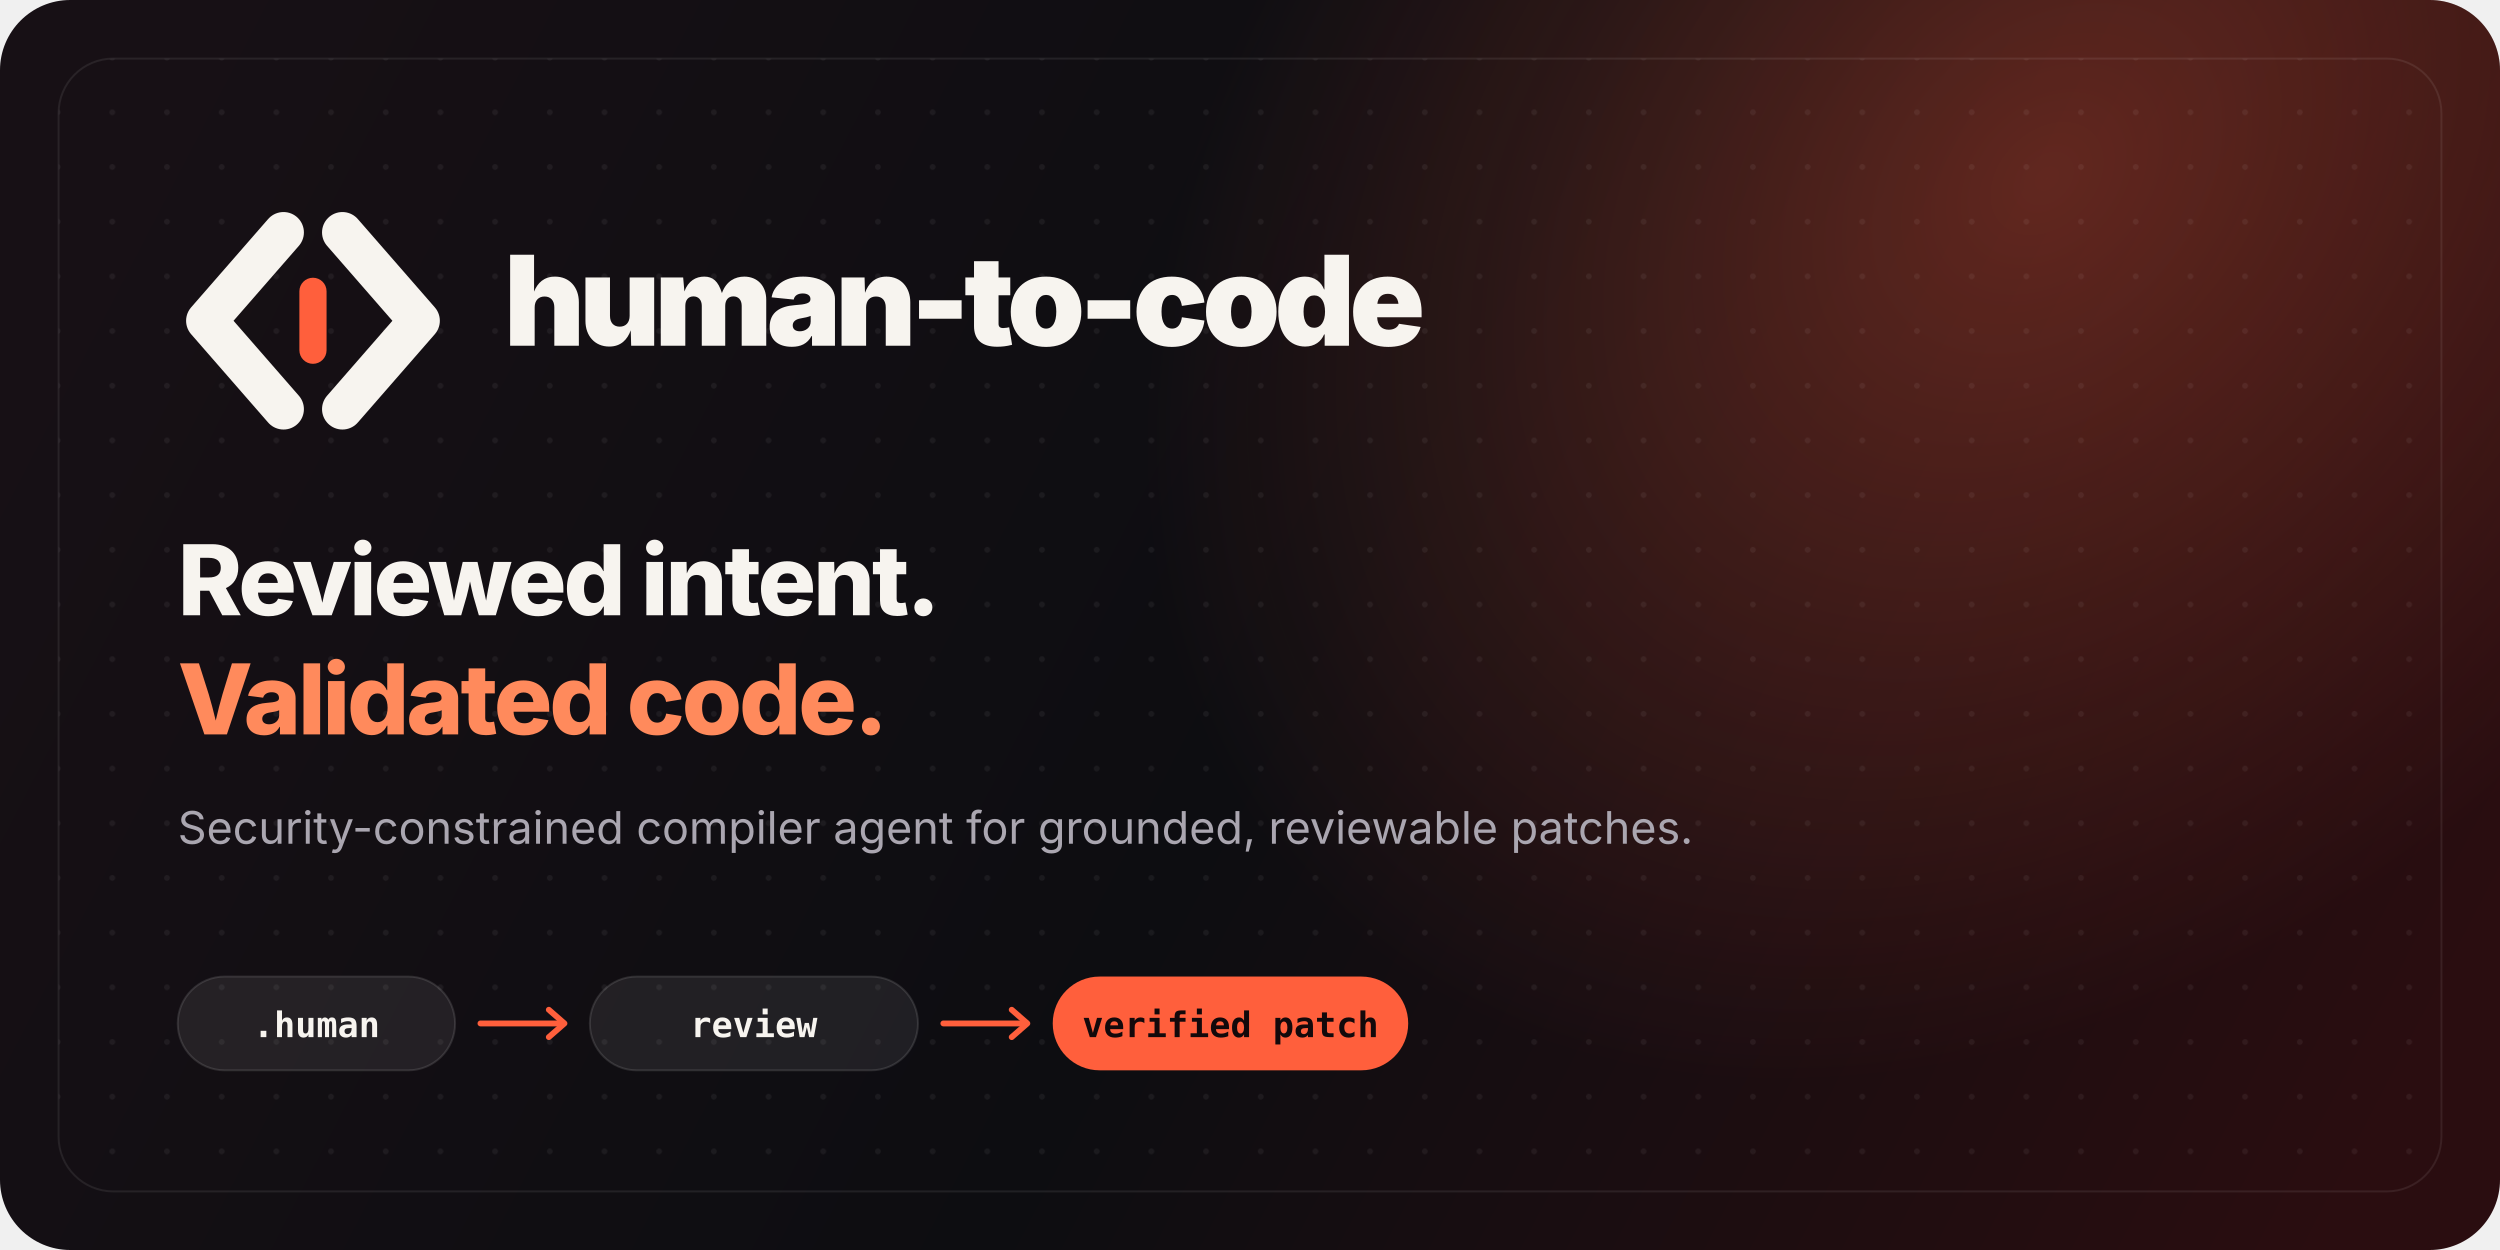
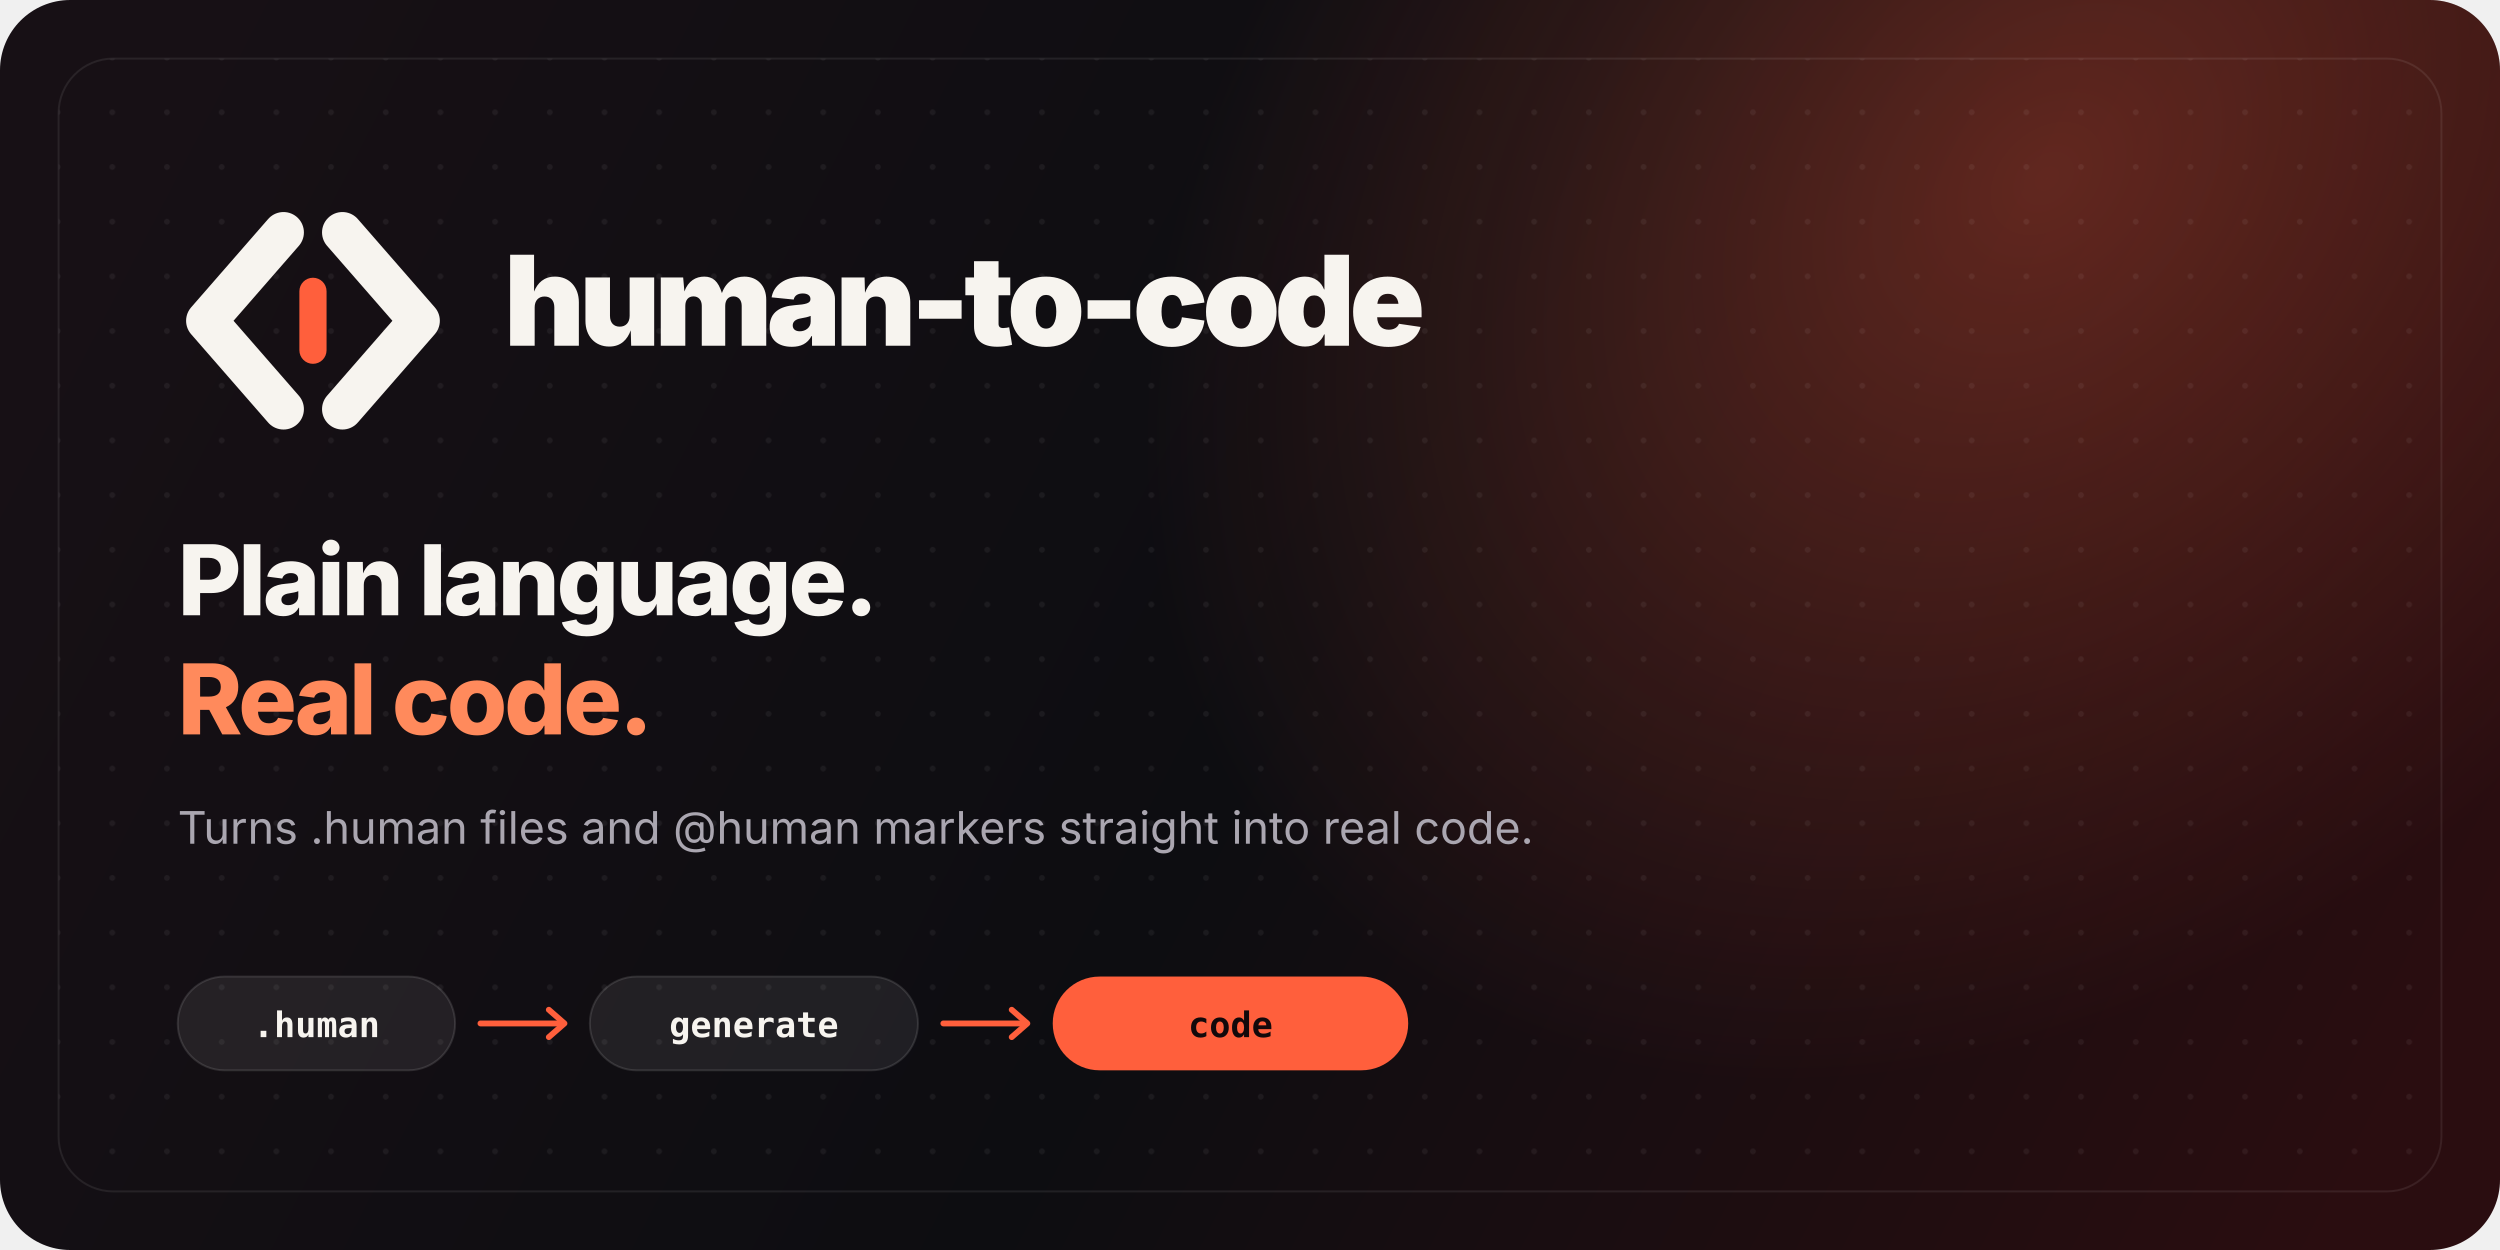
<svg xmlns="http://www.w3.org/2000/svg" viewBox="0 0 1280 640" width="1280" height="640" role="img" aria-labelledby="title desc">
  <defs>
    <linearGradient id="bg" x1="80" y1="40" x2="1200" y2="620" gradientUnits="userSpaceOnUse">
      <stop stop-color="#171015" />
      <stop offset=".52" stop-color="#0d0d11" />
      <stop offset="1" stop-color="#2a0d10" />
    </linearGradient>
    <radialGradient id="glow" cx="0" cy="0" r="1" gradientTransform="translate(1050 90) rotate(135) scale(530 390)" gradientUnits="userSpaceOnUse">
      <stop stop-color="#ff5f3c" stop-opacity=".32" />
      <stop offset="1" stop-color="#ff5f3c" stop-opacity="0" />
    </radialGradient>
    <pattern id="grid" width="28" height="28" patternUnits="userSpaceOnUse">
      <circle cx="1.5" cy="1.5" r="1.5" fill="#fff" opacity=".055" />
    </pattern>
  </defs>
  <rect width="1280" height="640" rx="36" fill="url(#bg)" />
  <rect width="1280" height="640" rx="36" fill="url(#glow)" />
  <rect x="30" y="30" width="1220" height="580" rx="28" fill="url(#grid)" stroke="#fff" stroke-opacity=".08" />
  <g transform="translate(86 90) scale(1.16)">
    <path d="M51 25 17 64l34 39" fill="none" stroke="#f7f4ef" stroke-width="18" stroke-linecap="round" stroke-linejoin="round" />
    <path d="m77 25 34 39-34 39" fill="none" stroke="#f7f4ef" stroke-width="18" stroke-linecap="round" stroke-linejoin="round" />
    <rect x="58" y="45" width="12" height="38" rx="6" fill="#ff5f3c" />
  </g>
  <text x="258" y="177" fill="#f7f4ef" font-family="Inter, ui-sans-serif, system-ui, -apple-system, Segoe UI, sans-serif" font-size="64" font-weight="850" letter-spacing="-3">human-to-code</text>
-   <text x="91" y="315" fill="#f7f4ef" font-family="Inter, ui-sans-serif, system-ui, -apple-system, Segoe UI, sans-serif" font-size="50" font-weight="760" letter-spacing="-1.6">Reviewed intent.</text>
-   <text x="91" y="376" fill="#ff8a5c" font-family="Inter, ui-sans-serif, system-ui, -apple-system, Segoe UI, sans-serif" font-size="50" font-weight="760" letter-spacing="-1.6">Validated code.</text>
-   <text x="91" y="432" fill="#aaa6b0" font-family="Inter, ui-sans-serif, system-ui, -apple-system, Segoe UI, sans-serif" font-size="23">Security-constrained compiler agent for grounded, reviewable patches.</text>
+   <text x="91" y="315" fill="#f7f4ef" font-family="Inter, ui-sans-serif, system-ui, -apple-system, Segoe UI, sans-serif" font-size="50" font-weight="760" letter-spacing="-1.6">Plain language.</text>
+   <text x="91" y="376" fill="#ff8a5c" font-family="Inter, ui-sans-serif, system-ui, -apple-system, Segoe UI, sans-serif" font-size="50" font-weight="760" letter-spacing="-1.6">Real code.</text>
+   <text x="91" y="432" fill="#aaa6b0" font-family="Inter, ui-sans-serif, system-ui, -apple-system, Segoe UI, sans-serif" font-size="23">Turns .human files and @human markers straight into real code.</text>
  <g transform="translate(91 500)" font-family="ui-monospace, SFMono-Regular, Menlo, Consolas, monospace" font-size="18" font-weight="700">
    <rect width="142" height="48" rx="24" fill="#f7f4ef" fill-opacity=".08" stroke="#fff" stroke-opacity=".12" />
    <text x="71" y="31" text-anchor="middle" fill="#f7f4ef">.human</text>
    <path d="M155 24h42" stroke="#ff5f3c" stroke-width="3" stroke-linecap="round" />
    <path d="m190 17 8 7-8 7" fill="none" stroke="#ff5f3c" stroke-width="3" stroke-linecap="round" stroke-linejoin="round" />
    <rect x="211" width="168" height="48" rx="24" fill="#f7f4ef" fill-opacity=".08" stroke="#fff" stroke-opacity=".12" />
-     <text x="295" y="31" text-anchor="middle" fill="#f7f4ef">review</text>
+     <text x="295" y="31" text-anchor="middle" fill="#f7f4ef">generate</text>
    <path d="M392 24h42" stroke="#ff5f3c" stroke-width="3" stroke-linecap="round" />
    <path d="m427 17 8 7-8 7" fill="none" stroke="#ff5f3c" stroke-width="3" stroke-linecap="round" stroke-linejoin="round" />
    <rect x="448" width="182" height="48" rx="24" fill="#ff5f3c" />
-     <text x="539" y="31" text-anchor="middle" fill="#13090b">verified patch</text>
+     <text x="539" y="31" text-anchor="middle" fill="#13090b">code</text>
  </g>
</svg>
